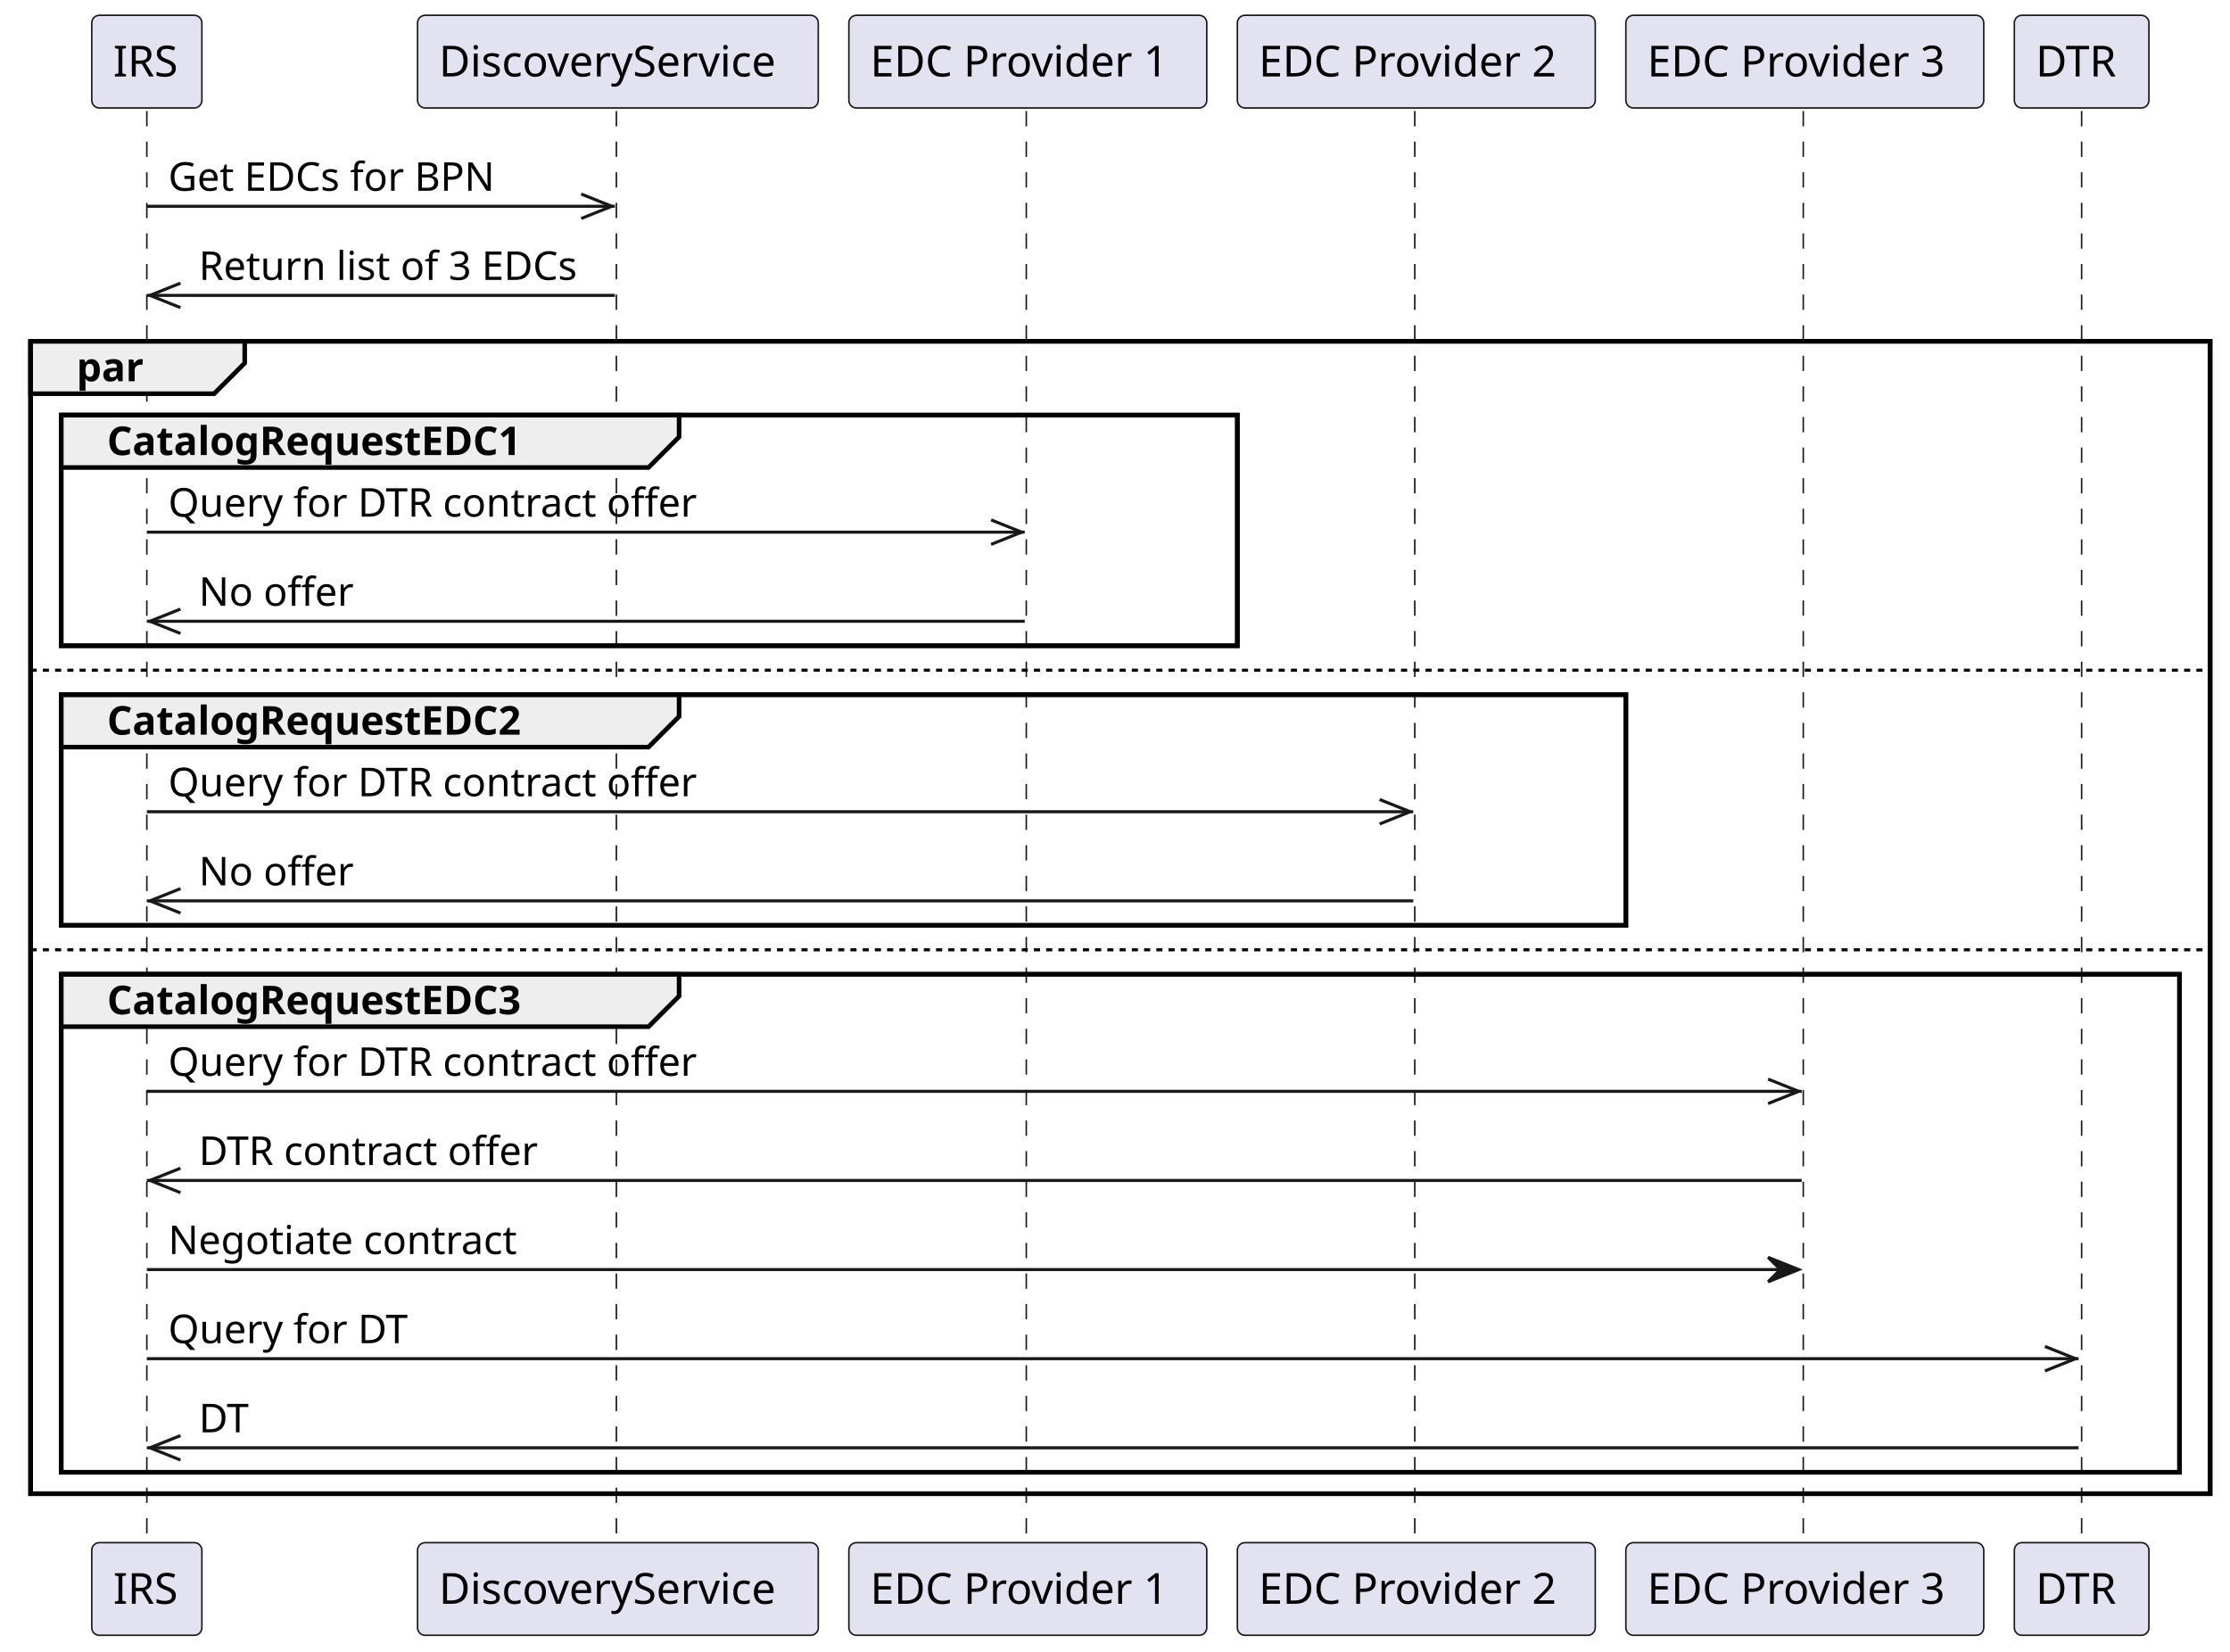
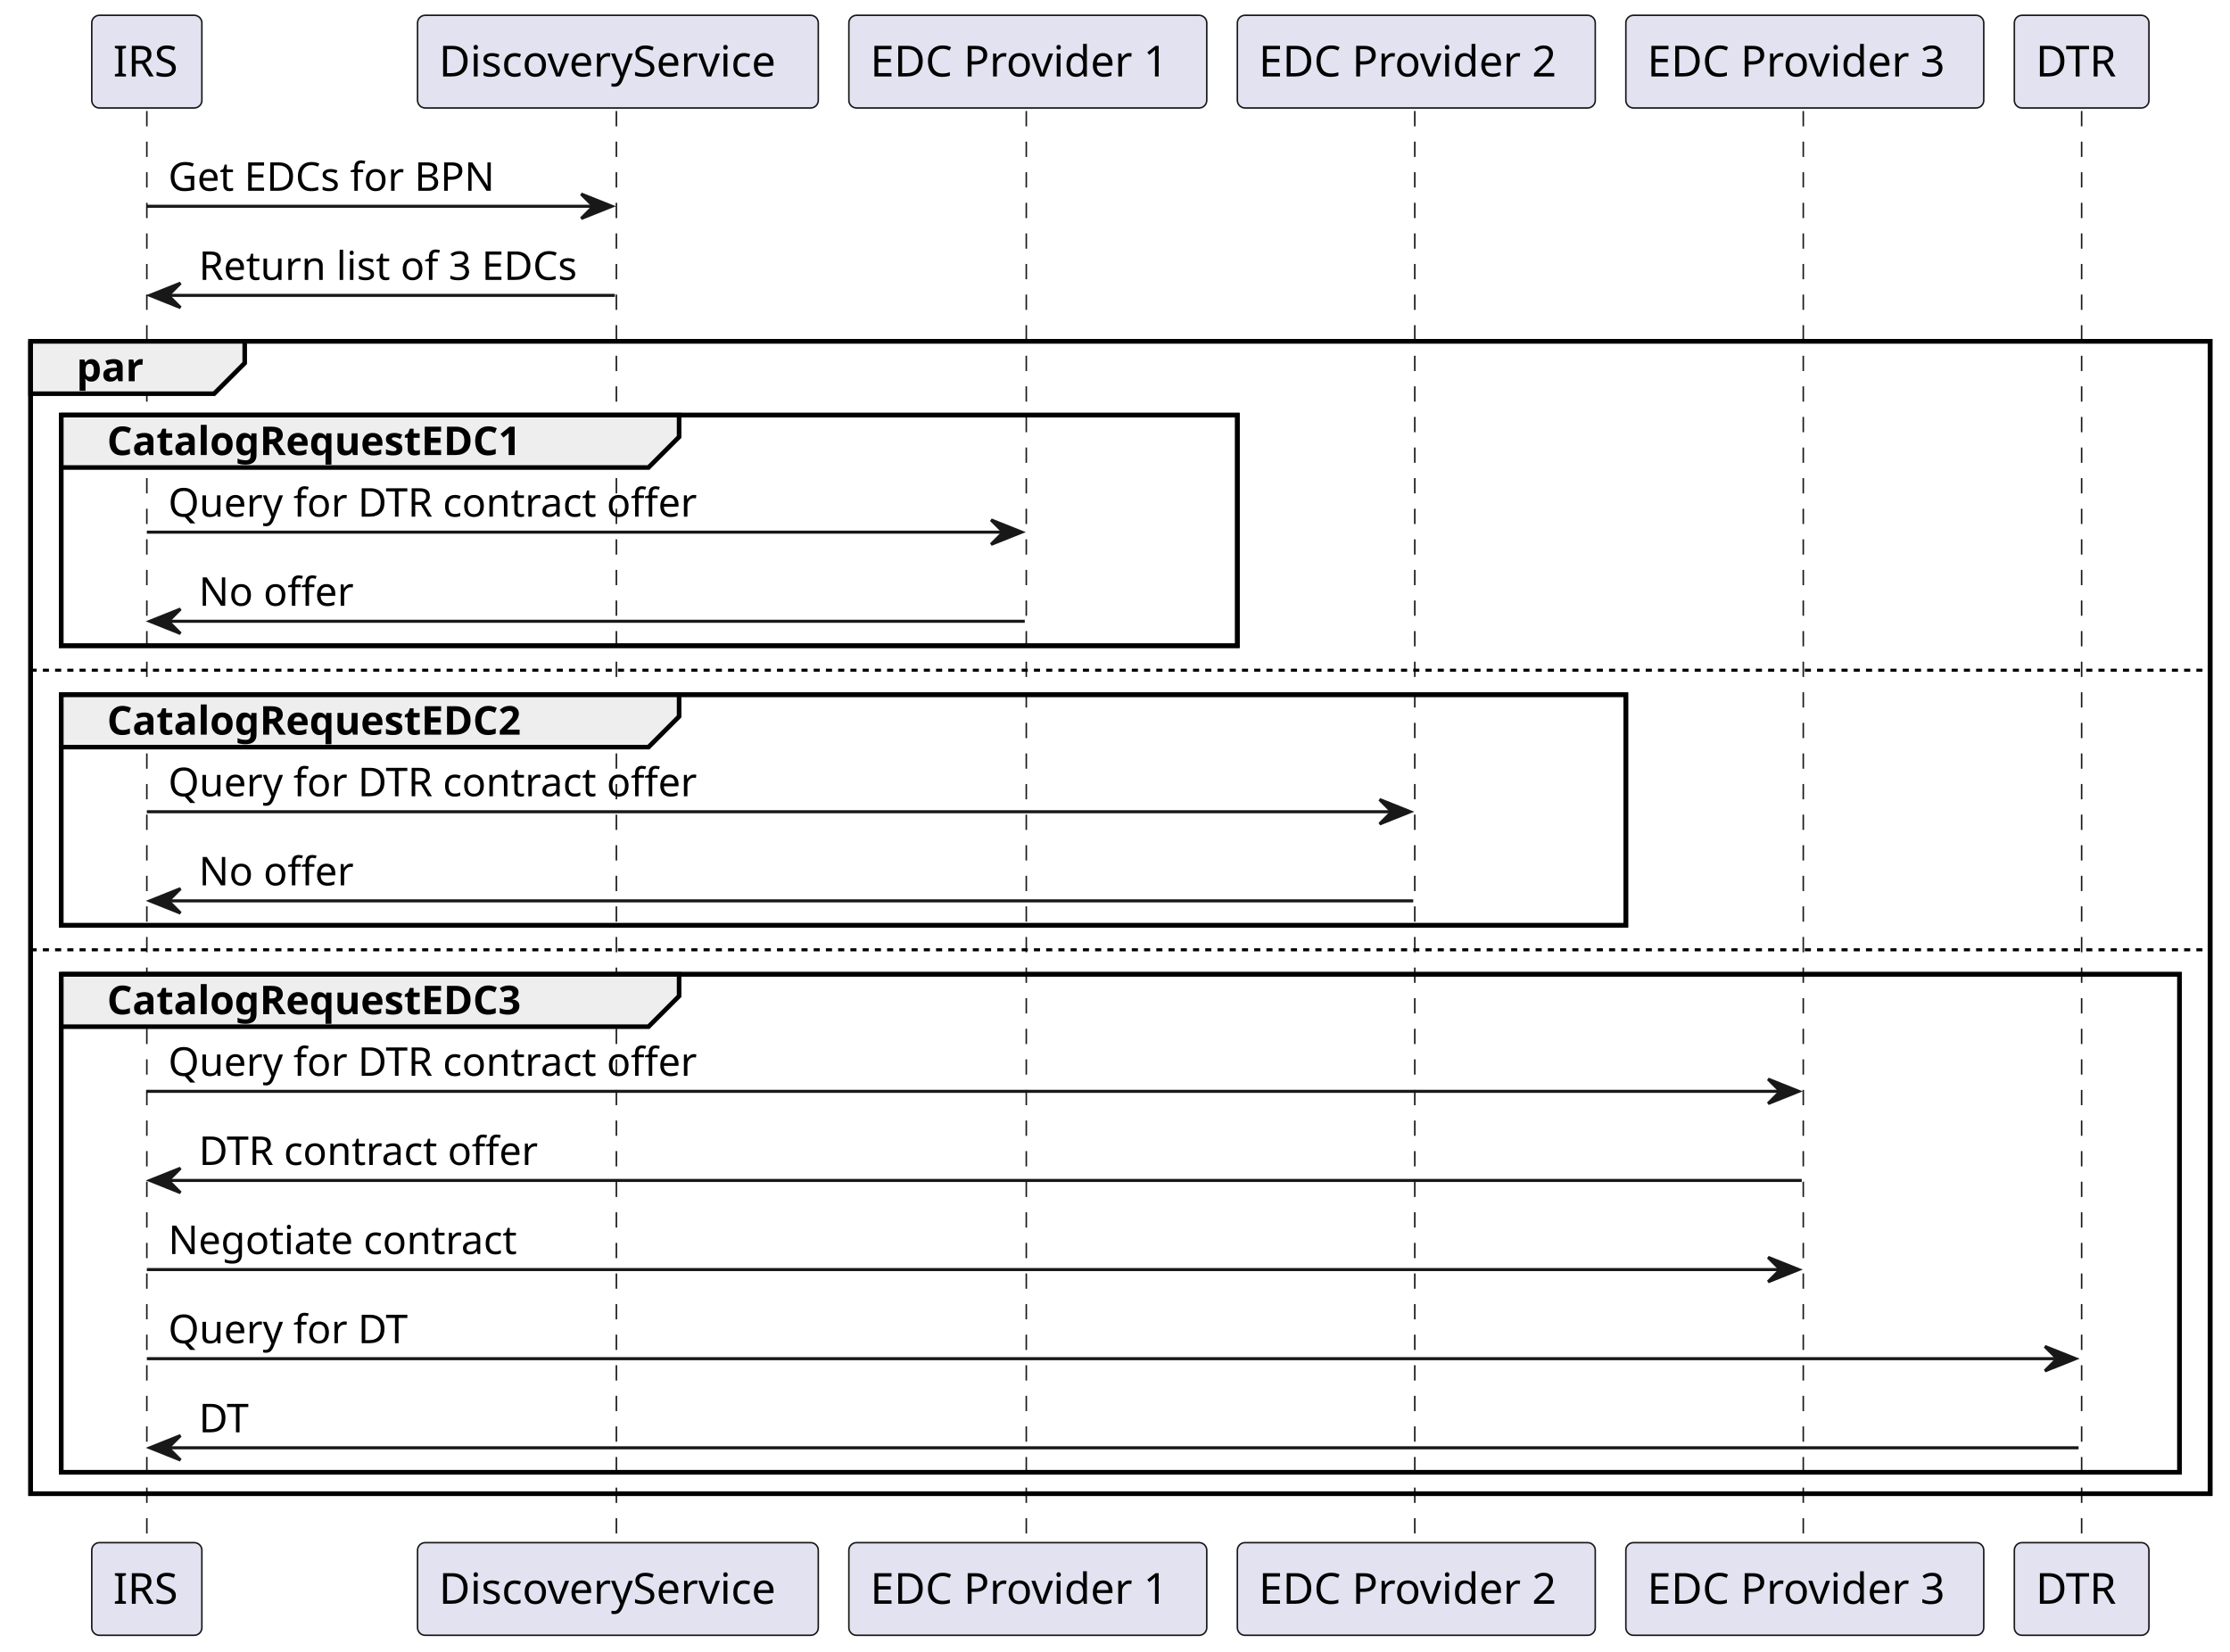
<svg xmlns="http://www.w3.org/2000/svg" contentStyleType="text/css" height="540px" preserveAspectRatio="none" style="width:729px;height:540px;background:#FFFFFF;" version="1.1" viewBox="0 0 729 540" width="729px" zoomAndPan="magnify">
  <defs />
  <g>
    <rect fill="none" height="376.727" style="stroke:#000000;stroke-width:1.5;" width="712.5" x="10" y="111.562" />
    <rect fill="none" height="75.398" style="stroke:#000000;stroke-width:1.5;" width="384.5" x="20" y="135.695" />
    <rect fill="none" height="75.398" style="stroke:#000000;stroke-width:1.5;" width="511.5" x="20" y="227.094" />
    <rect fill="none" height="162.797" style="stroke:#000000;stroke-width:1.5;" width="692.5" x="20" y="318.492" />
    <line style="stroke:#181818;stroke-width:0.5;stroke-dasharray:5.0,5.0;" x1="48" x2="48" y1="36.297" y2="505.289" />
    <line style="stroke:#181818;stroke-width:0.5;stroke-dasharray:5.0,5.0;" x1="201.5" x2="201.5" y1="36.297" y2="505.289" />
    <line style="stroke:#181818;stroke-width:0.5;stroke-dasharray:5.0,5.0;" x1="335.5" x2="335.5" y1="36.297" y2="505.289" />
    <line style="stroke:#181818;stroke-width:0.5;stroke-dasharray:5.0,5.0;" x1="462.5" x2="462.5" y1="36.297" y2="505.289" />
    <line style="stroke:#181818;stroke-width:0.5;stroke-dasharray:5.0,5.0;" x1="589.5" x2="589.5" y1="36.297" y2="505.289" />
    <line style="stroke:#181818;stroke-width:0.5;stroke-dasharray:5.0,5.0;" x1="680.5" x2="680.5" y1="36.297" y2="505.289" />
    <rect fill="#E2E2F0" height="30.297" rx="2.5" ry="2.5" style="stroke:#181818;stroke-width:0.5;" width="36" x="30" y="5" />
    <text fill="#000000" font-family="sans-serif" font-size="14" lengthAdjust="spacing" textLength="22" x="37" y="24.995">IRS</text>
    <rect fill="#E2E2F0" height="30.297" rx="2.5" ry="2.5" style="stroke:#181818;stroke-width:0.5;" width="36" x="30" y="504.289" />
    <text fill="#000000" font-family="sans-serif" font-size="14" lengthAdjust="spacing" textLength="22" x="37" y="524.284">IRS</text>
    <rect fill="#E2E2F0" height="30.297" rx="2.5" ry="2.5" style="stroke:#181818;stroke-width:0.5;" width="131" x="136.5" y="5" />
    <text fill="#000000" font-family="sans-serif" font-size="14" lengthAdjust="spacing" textLength="117" x="143.5" y="24.995">DiscoveryService</text>
    <rect fill="#E2E2F0" height="30.297" rx="2.5" ry="2.5" style="stroke:#181818;stroke-width:0.5;" width="131" x="136.5" y="504.289" />
    <text fill="#000000" font-family="sans-serif" font-size="14" lengthAdjust="spacing" textLength="117" x="143.5" y="524.284">DiscoveryService</text>
    <rect fill="#E2E2F0" height="30.297" rx="2.5" ry="2.5" style="stroke:#181818;stroke-width:0.5;" width="117" x="277.5" y="5" />
    <text fill="#000000" font-family="sans-serif" font-size="14" lengthAdjust="spacing" textLength="103" x="284.5" y="24.995">EDC Provider 1</text>
    <rect fill="#E2E2F0" height="30.297" rx="2.5" ry="2.5" style="stroke:#181818;stroke-width:0.5;" width="117" x="277.5" y="504.289" />
    <text fill="#000000" font-family="sans-serif" font-size="14" lengthAdjust="spacing" textLength="103" x="284.5" y="524.284">EDC Provider 1</text>
    <rect fill="#E2E2F0" height="30.297" rx="2.5" ry="2.5" style="stroke:#181818;stroke-width:0.5;" width="117" x="404.5" y="5" />
    <text fill="#000000" font-family="sans-serif" font-size="14" lengthAdjust="spacing" textLength="103" x="411.5" y="24.995">EDC Provider 2</text>
    <rect fill="#E2E2F0" height="30.297" rx="2.5" ry="2.5" style="stroke:#181818;stroke-width:0.5;" width="117" x="404.5" y="504.289" />
    <text fill="#000000" font-family="sans-serif" font-size="14" lengthAdjust="spacing" textLength="103" x="411.5" y="524.284">EDC Provider 2</text>
    <rect fill="#E2E2F0" height="30.297" rx="2.5" ry="2.5" style="stroke:#181818;stroke-width:0.5;" width="117" x="531.5" y="5" />
    <text fill="#000000" font-family="sans-serif" font-size="14" lengthAdjust="spacing" textLength="103" x="538.5" y="24.995">EDC Provider 3</text>
    <rect fill="#E2E2F0" height="30.297" rx="2.5" ry="2.5" style="stroke:#181818;stroke-width:0.5;" width="117" x="531.5" y="504.289" />
    <text fill="#000000" font-family="sans-serif" font-size="14" lengthAdjust="spacing" textLength="103" x="538.5" y="524.284">EDC Provider 3</text>
    <rect fill="#E2E2F0" height="30.297" rx="2.5" ry="2.5" style="stroke:#181818;stroke-width:0.5;" width="44" x="658.5" y="5" />
    <text fill="#000000" font-family="sans-serif" font-size="14" lengthAdjust="spacing" textLength="30" x="665.5" y="24.995">DTR</text>
    <rect fill="#E2E2F0" height="30.297" rx="2.5" ry="2.5" style="stroke:#181818;stroke-width:0.5;" width="44" x="658.5" y="504.289" />
    <text fill="#000000" font-family="sans-serif" font-size="14" lengthAdjust="spacing" textLength="30" x="665.5" y="524.284">DTR</text>
-     <line style="stroke:#181818;stroke-width:1.0;" x1="200" x2="190" y1="67.43" y2="63.43" />
-     <line style="stroke:#181818;stroke-width:1.0;" x1="200" x2="190" y1="67.43" y2="71.43" />
-     <line style="stroke:#181818;stroke-width:1.0;" x1="48" x2="201" y1="67.43" y2="67.43" />
+     <polygon fill="#181818" points="190,63.43,200,67.43,190,71.43,194,67.43" style="stroke:#181818;stroke-width:1.0;" />
+     <line style="stroke:#181818;stroke-width:1.0;" x1="48" x2="196" y1="67.43" y2="67.43" />
    <text fill="#000000" font-family="sans-serif" font-size="13" lengthAdjust="spacing" textLength="113" x="55" y="62.364">Get EDCs for BPN</text>
-     <line style="stroke:#181818;stroke-width:1.0;" x1="49" x2="59" y1="96.562" y2="92.562" />
-     <line style="stroke:#181818;stroke-width:1.0;" x1="49" x2="59" y1="96.562" y2="100.562" />
-     <line style="stroke:#181818;stroke-width:1.0;" x1="48" x2="201" y1="96.562" y2="96.562" />
+     <polygon fill="#181818" points="59,92.562,49,96.562,59,100.562,55,96.562" style="stroke:#181818;stroke-width:1.0;" />
+     <line style="stroke:#181818;stroke-width:1.0;" x1="53" x2="201" y1="96.562" y2="96.562" />
    <text fill="#000000" font-family="sans-serif" font-size="13" lengthAdjust="spacing" textLength="130" x="65" y="91.497">Return list of 3 EDCs</text>
    <path d="M10,111.562 L80,111.562 L80,118.695 L70,128.695 L10,128.695 L10,111.562 " fill="#EEEEEE" style="stroke:#000000;stroke-width:1.5;" />
    <rect fill="none" height="376.727" style="stroke:#000000;stroke-width:1.5;" width="712.5" x="10" y="111.562" />
    <text fill="#000000" font-family="sans-serif" font-size="13" font-weight="bold" lengthAdjust="spacing" textLength="25" x="25" y="124.629">par</text>
    <path d="M20,135.695 L222,135.695 L222,142.828 L212,152.828 L20,152.828 L20,135.695 " fill="#EEEEEE" style="stroke:#000000;stroke-width:1.5;" />
    <rect fill="none" height="75.398" style="stroke:#000000;stroke-width:1.5;" width="384.5" x="20" y="135.695" />
    <text fill="#000000" font-family="sans-serif" font-size="13" font-weight="bold" lengthAdjust="spacing" textLength="157" x="35" y="148.762">CatalogRequestEDC1</text>
-     <line style="stroke:#181818;stroke-width:1.0;" x1="334" x2="324" y1="173.961" y2="169.961" />
-     <line style="stroke:#181818;stroke-width:1.0;" x1="334" x2="324" y1="173.961" y2="177.961" />
-     <line style="stroke:#181818;stroke-width:1.0;" x1="48" x2="335" y1="173.961" y2="173.961" />
+     <polygon fill="#181818" points="324,169.961,334,173.961,324,177.961,328,173.961" style="stroke:#181818;stroke-width:1.0;" />
+     <line style="stroke:#181818;stroke-width:1.0;" x1="48" x2="330" y1="173.961" y2="173.961" />
    <text fill="#000000" font-family="sans-serif" font-size="13" lengthAdjust="spacing" textLength="178" x="55" y="168.895">Query for DTR contract offer</text>
-     <line style="stroke:#181818;stroke-width:1.0;" x1="49" x2="59" y1="203.094" y2="199.094" />
-     <line style="stroke:#181818;stroke-width:1.0;" x1="49" x2="59" y1="203.094" y2="207.094" />
-     <line style="stroke:#181818;stroke-width:1.0;" x1="48" x2="335" y1="203.094" y2="203.094" />
+     <polygon fill="#181818" points="59,199.094,49,203.094,59,207.094,55,203.094" style="stroke:#181818;stroke-width:1.0;" />
+     <line style="stroke:#181818;stroke-width:1.0;" x1="53" x2="335" y1="203.094" y2="203.094" />
    <text fill="#000000" font-family="sans-serif" font-size="13" lengthAdjust="spacing" textLength="51" x="65" y="198.028">No offer</text>
    <line style="stroke:#000000;stroke-width:1.0;stroke-dasharray:2.0,2.0;" x1="10" x2="722.5" y1="219.094" y2="219.094" />
    <path d="M20,227.094 L222,227.094 L222,234.227 L212,244.227 L20,244.227 L20,227.094 " fill="#EEEEEE" style="stroke:#000000;stroke-width:1.5;" />
    <rect fill="none" height="75.398" style="stroke:#000000;stroke-width:1.5;" width="511.5" x="20" y="227.094" />
    <text fill="#000000" font-family="sans-serif" font-size="13" font-weight="bold" lengthAdjust="spacing" textLength="157" x="35" y="240.161">CatalogRequestEDC2</text>
-     <line style="stroke:#181818;stroke-width:1.0;" x1="461" x2="451" y1="265.359" y2="261.359" />
-     <line style="stroke:#181818;stroke-width:1.0;" x1="461" x2="451" y1="265.359" y2="269.359" />
-     <line style="stroke:#181818;stroke-width:1.0;" x1="48" x2="462" y1="265.359" y2="265.359" />
+     <polygon fill="#181818" points="451,261.359,461,265.359,451,269.359,455,265.359" style="stroke:#181818;stroke-width:1.0;" />
+     <line style="stroke:#181818;stroke-width:1.0;" x1="48" x2="457" y1="265.359" y2="265.359" />
    <text fill="#000000" font-family="sans-serif" font-size="13" lengthAdjust="spacing" textLength="178" x="55" y="260.293">Query for DTR contract offer</text>
-     <line style="stroke:#181818;stroke-width:1.0;" x1="49" x2="59" y1="294.492" y2="290.492" />
-     <line style="stroke:#181818;stroke-width:1.0;" x1="49" x2="59" y1="294.492" y2="298.492" />
-     <line style="stroke:#181818;stroke-width:1.0;" x1="48" x2="462" y1="294.492" y2="294.492" />
+     <polygon fill="#181818" points="59,290.492,49,294.492,59,298.492,55,294.492" style="stroke:#181818;stroke-width:1.0;" />
+     <line style="stroke:#181818;stroke-width:1.0;" x1="53" x2="462" y1="294.492" y2="294.492" />
    <text fill="#000000" font-family="sans-serif" font-size="13" lengthAdjust="spacing" textLength="51" x="65" y="289.426">No offer</text>
    <line style="stroke:#000000;stroke-width:1.0;stroke-dasharray:2.0,2.0;" x1="10" x2="722.5" y1="310.492" y2="310.492" />
    <path d="M20,318.492 L222,318.492 L222,325.625 L212,335.625 L20,335.625 L20,318.492 " fill="#EEEEEE" style="stroke:#000000;stroke-width:1.5;" />
    <rect fill="none" height="162.797" style="stroke:#000000;stroke-width:1.5;" width="692.5" x="20" y="318.492" />
    <text fill="#000000" font-family="sans-serif" font-size="13" font-weight="bold" lengthAdjust="spacing" textLength="157" x="35" y="331.559">CatalogRequestEDC3</text>
-     <line style="stroke:#181818;stroke-width:1.0;" x1="588" x2="578" y1="356.758" y2="352.758" />
-     <line style="stroke:#181818;stroke-width:1.0;" x1="588" x2="578" y1="356.758" y2="360.758" />
-     <line style="stroke:#181818;stroke-width:1.0;" x1="48" x2="589" y1="356.758" y2="356.758" />
+     <polygon fill="#181818" points="578,352.758,588,356.758,578,360.758,582,356.758" style="stroke:#181818;stroke-width:1.0;" />
+     <line style="stroke:#181818;stroke-width:1.0;" x1="48" x2="584" y1="356.758" y2="356.758" />
    <text fill="#000000" font-family="sans-serif" font-size="13" lengthAdjust="spacing" textLength="178" x="55" y="351.692">Query for DTR contract offer</text>
-     <line style="stroke:#181818;stroke-width:1.0;" x1="49" x2="59" y1="385.891" y2="381.891" />
-     <line style="stroke:#181818;stroke-width:1.0;" x1="49" x2="59" y1="385.891" y2="389.891" />
-     <line style="stroke:#181818;stroke-width:1.0;" x1="48" x2="589" y1="385.891" y2="385.891" />
+     <polygon fill="#181818" points="59,381.891,49,385.891,59,389.891,55,385.891" style="stroke:#181818;stroke-width:1.0;" />
+     <line style="stroke:#181818;stroke-width:1.0;" x1="53" x2="589" y1="385.891" y2="385.891" />
    <text fill="#000000" font-family="sans-serif" font-size="13" lengthAdjust="spacing" textLength="115" x="65" y="380.825">DTR contract offer</text>
    <polygon fill="#181818" points="578,411.023,588,415.023,578,419.023,582,415.023" style="stroke:#181818;stroke-width:1.0;" />
    <line style="stroke:#181818;stroke-width:1.0;" x1="48" x2="584" y1="415.023" y2="415.023" />
    <text fill="#000000" font-family="sans-serif" font-size="13" lengthAdjust="spacing" textLength="120" x="55" y="409.957">Negotiate contract</text>
-     <line style="stroke:#181818;stroke-width:1.0;" x1="678.5" x2="668.5" y1="444.156" y2="440.156" />
-     <line style="stroke:#181818;stroke-width:1.0;" x1="678.5" x2="668.5" y1="444.156" y2="448.156" />
-     <line style="stroke:#181818;stroke-width:1.0;" x1="48" x2="679.5" y1="444.156" y2="444.156" />
+     <polygon fill="#181818" points="668.5,440.156,678.5,444.156,668.5,448.156,672.5,444.156" style="stroke:#181818;stroke-width:1.0;" />
+     <line style="stroke:#181818;stroke-width:1.0;" x1="48" x2="674.5" y1="444.156" y2="444.156" />
    <text fill="#000000" font-family="sans-serif" font-size="13" lengthAdjust="spacing" textLength="80" x="55" y="439.09">Query for DT</text>
-     <line style="stroke:#181818;stroke-width:1.0;" x1="49" x2="59" y1="473.289" y2="469.289" />
-     <line style="stroke:#181818;stroke-width:1.0;" x1="49" x2="59" y1="473.289" y2="477.289" />
-     <line style="stroke:#181818;stroke-width:1.0;" x1="48" x2="679.5" y1="473.289" y2="473.289" />
+     <polygon fill="#181818" points="59,469.289,49,473.289,59,477.289,55,473.289" style="stroke:#181818;stroke-width:1.0;" />
+     <line style="stroke:#181818;stroke-width:1.0;" x1="53" x2="679.5" y1="473.289" y2="473.289" />
    <text fill="#000000" font-family="sans-serif" font-size="13" lengthAdjust="spacing" textLength="17" x="65" y="468.223">DT</text>
  </g>
</svg>
